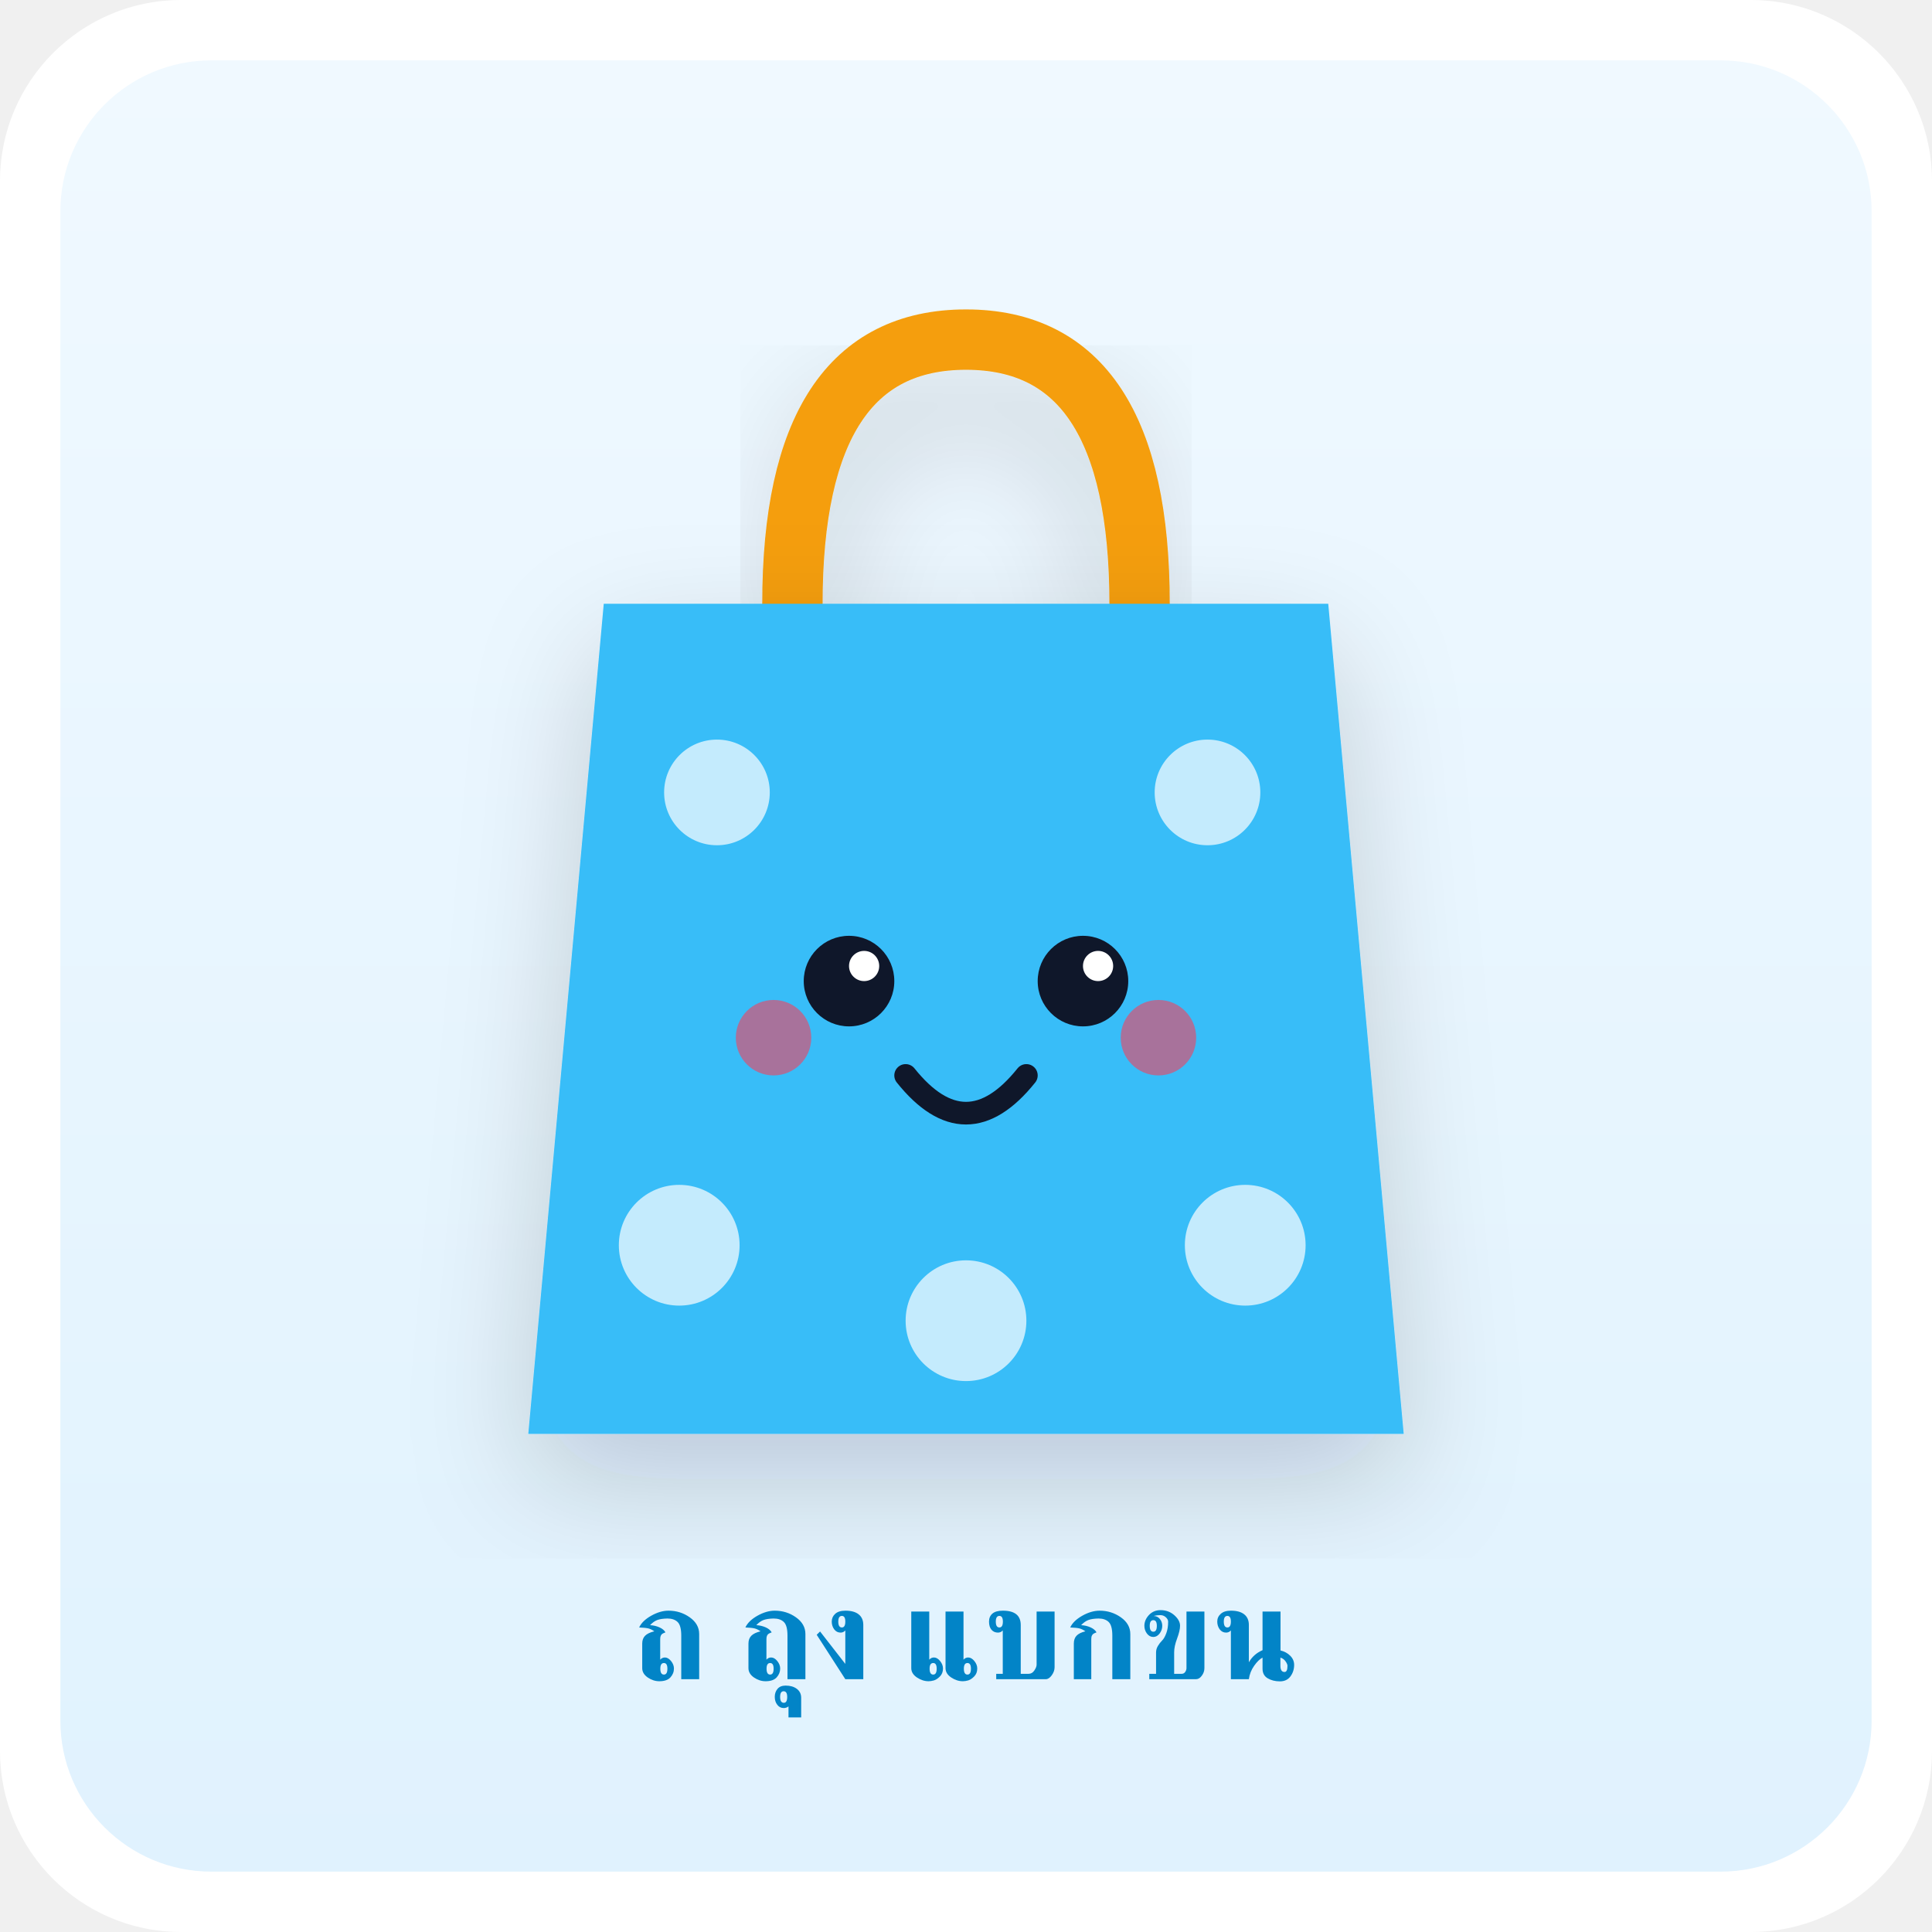
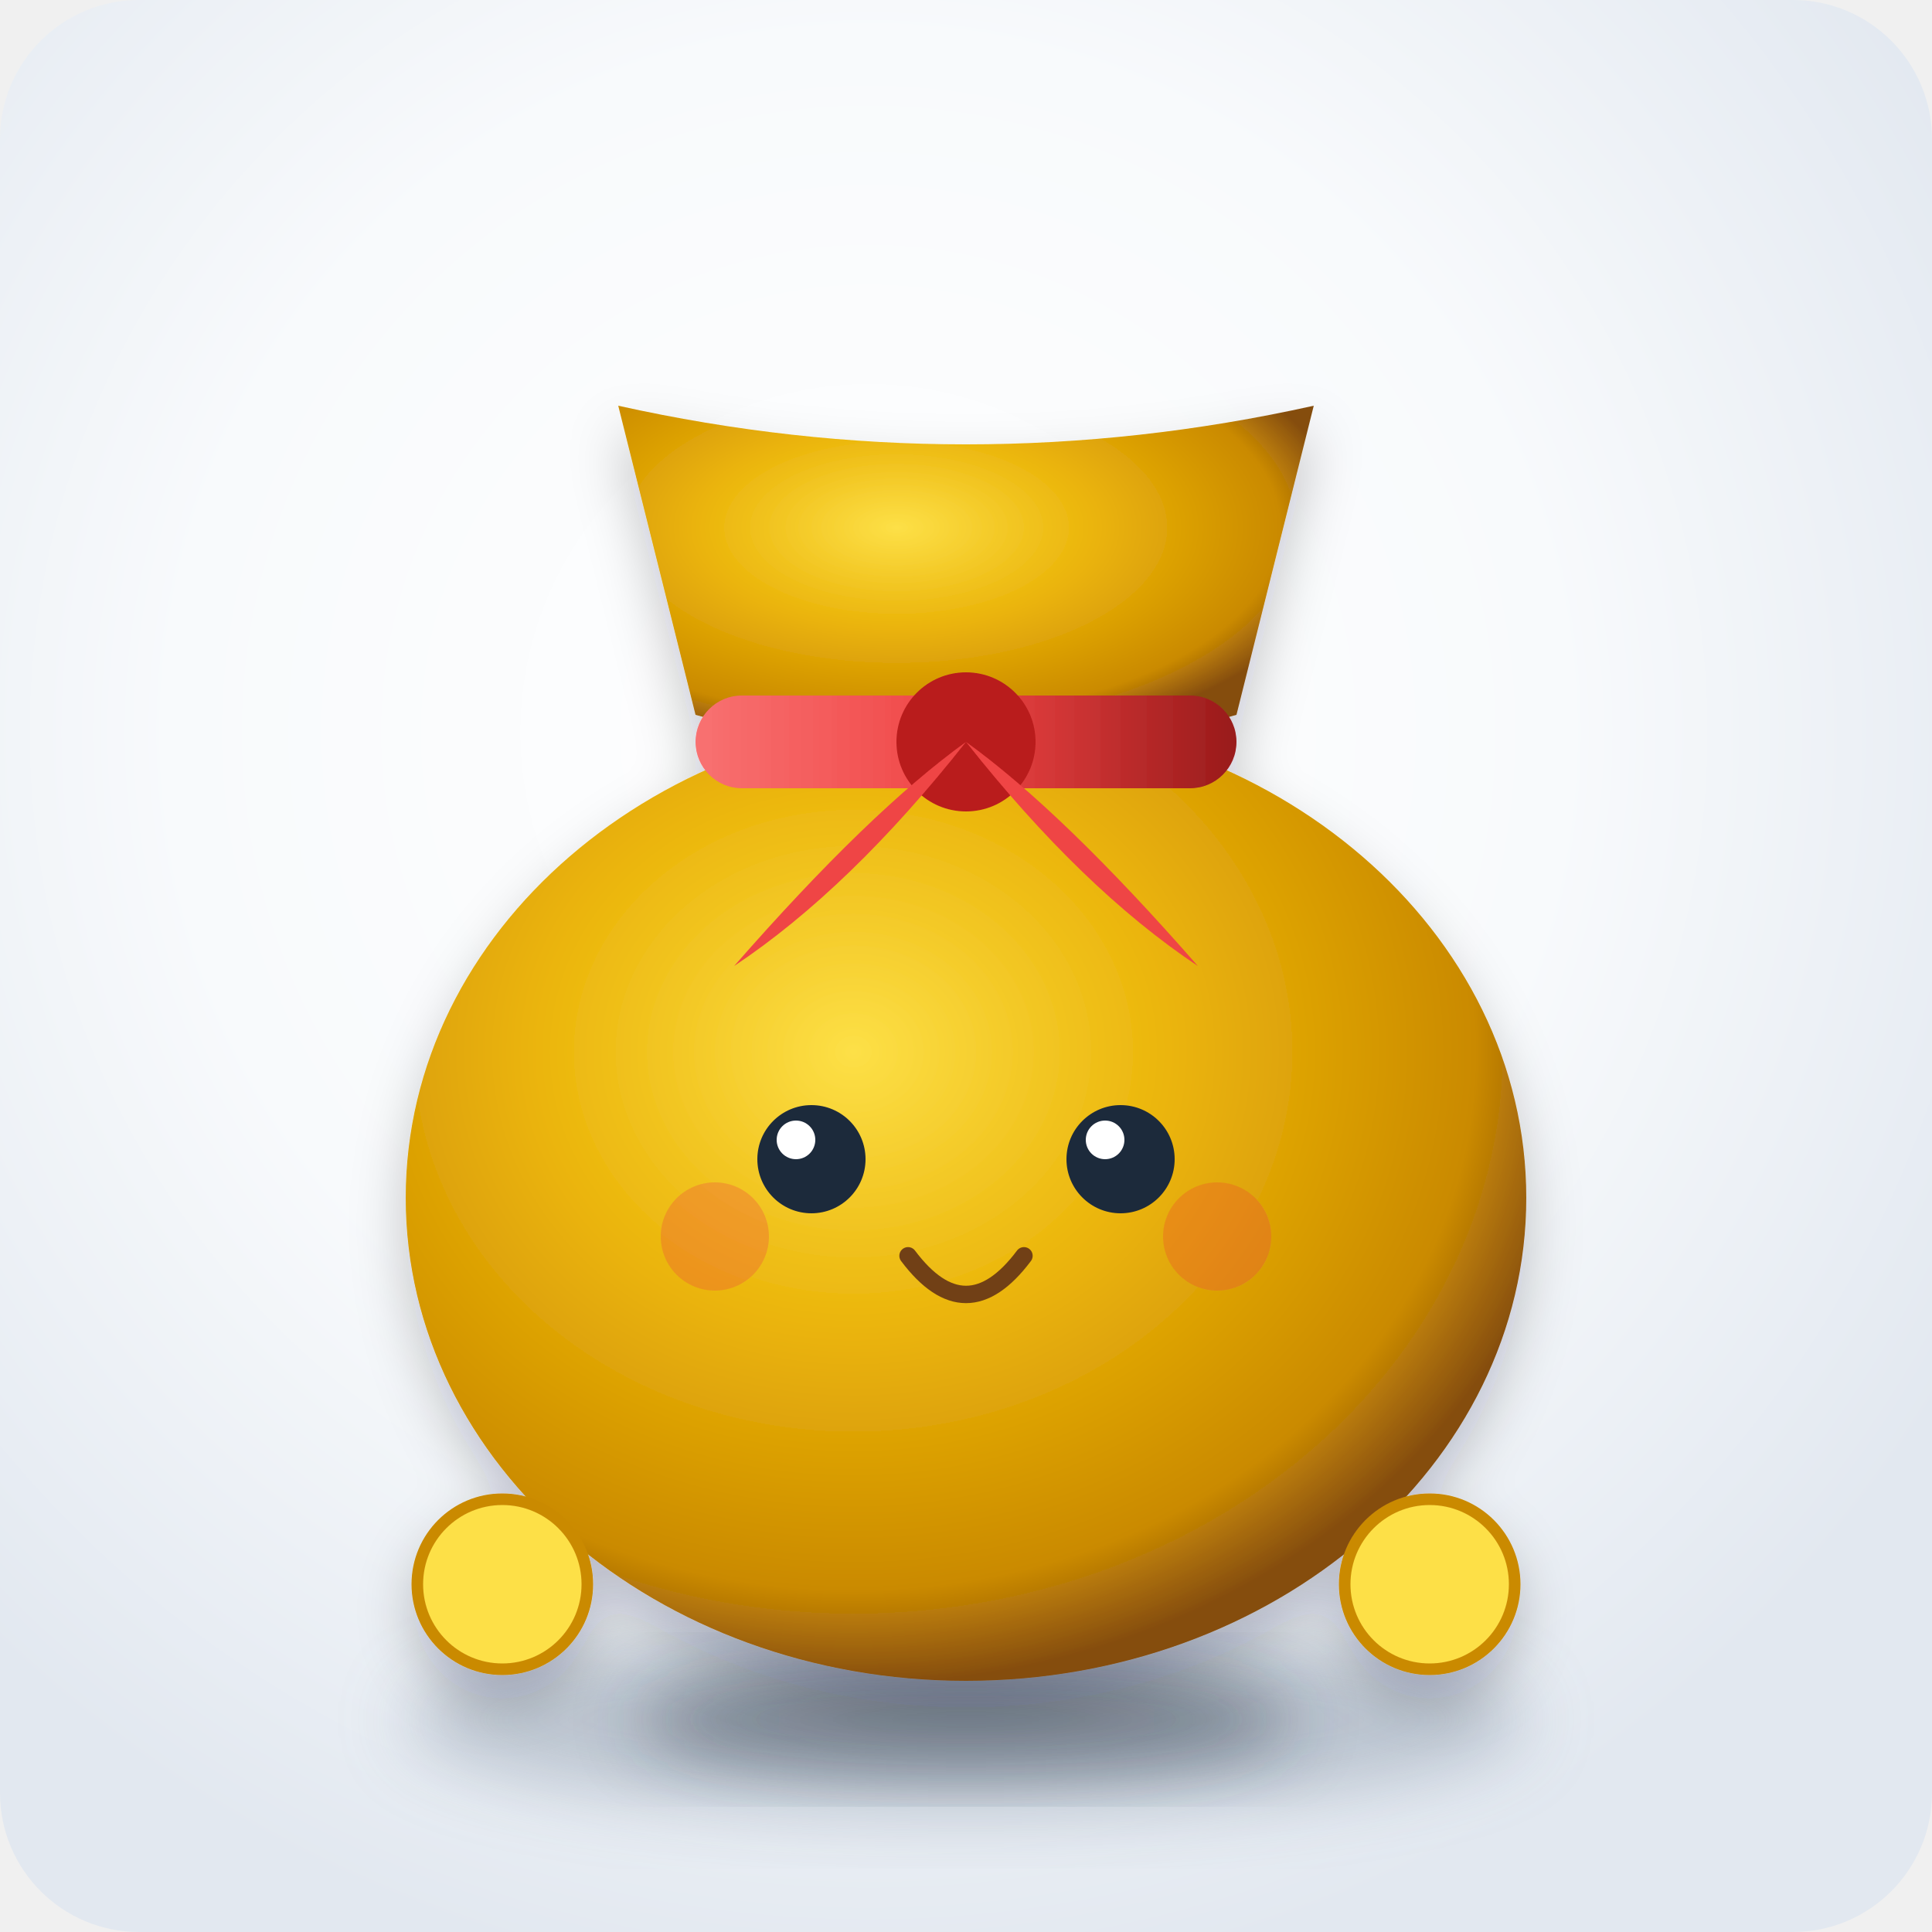
- <svg xmlns="http://www.w3.org/2000/svg" viewBox="0 0 512 512" width="100%" height="100%">
+ <svg xmlns="http://www.w3.org/2000/svg" viewBox="0 0 500 500" width="100%" height="100%">
  <defs>
-     <filter id="dropShadow" x="-15%" y="-15%" width="130%" height="130%">
-       <feDropShadow dx="0" dy="12" stdDeviation="16" flood-color="#0f172a" flood-opacity="0.18" />
+     <radialGradient id="bgGlow" cx="45%" cy="38%" r="65%">
+       <stop offset="0%" stop-color="#ffffff" />
+       <stop offset="55%" stop-color="#f8fafc" />
+       <stop offset="100%" stop-color="#e2e8f0" />
+     </radialGradient>
+     <filter id="groundShadow" x="-30%" y="-30%" width="160%" height="160%">
+       <feGaussianBlur stdDeviation="9" />
+     </filter>
+     <filter id="clayShadow" x="-25%" y="-25%" width="150%" height="150%">
+       <feDropShadow dx="0" dy="7" stdDeviation="7" flood-color="#0f172a" flood-opacity="0.22" />
    </filter>
    <filter id="softGlow" x="-20%" y="-20%" width="140%" height="140%">
-       <feGaussianBlur stdDeviation="8" result="blur" />
+       <feGaussianBlur stdDeviation="3" result="blur" />
      <feComposite in="SourceGraphic" in2="blur" operator="over" />
    </filter>
-     <linearGradient id="bgWarm" x1="0" y1="0" x2="0" y2="1">
-       <stop offset="0%" stop-color="#fffbeb" />
-       <stop offset="100%" stop-color="#fef3c7" />
-     </linearGradient>
-     <linearGradient id="bgSky" x1="0" y1="0" x2="0" y2="1">
-       <stop offset="0%" stop-color="#f0f9ff" />
-       <stop offset="100%" stop-color="#e0f2fe" />
-     </linearGradient>
-     <linearGradient id="bgRose" x1="0" y1="0" x2="0" y2="1">
-       <stop offset="0%" stop-color="#fff1f2" />
-       <stop offset="100%" stop-color="#ffe4e6" />
-     </linearGradient>
-     <linearGradient id="bgEmerald" x1="0" y1="0" x2="0" y2="1">
-       <stop offset="0%" stop-color="#ecfdf5" />
-       <stop offset="100%" stop-color="#d1fae5" />
-     </linearGradient>
-     <linearGradient id="bgPurple" x1="0" y1="0" x2="0" y2="1">
-       <stop offset="0%" stop-color="#faf5ff" />
-       <stop offset="100%" stop-color="#f3e8ff" />
+     <radialGradient id="pouchBag" cx="40%" cy="35%" r="65%">
+       <stop offset="0%" stop-color="#fde047" />
+       <stop offset="45%" stop-color="#eab308" />
+       <stop offset="85%" stop-color="#ca8a04" />
+       <stop offset="100%" stop-color="#854d0e" />
+     </radialGradient>
+     <linearGradient id="tiedRibbon" x1="0%" y1="0%" x2="100%" y2="0%">
+       <stop offset="0%" stop-color="#f87171" />
+       <stop offset="50%" stop-color="#ef4444" />
+       <stop offset="100%" stop-color="#991b1b" />
    </linearGradient>
  </defs>
-   <rect width="512" height="512" rx="48" fill="#ffffff" />
-   <rect x="16" y="16" width="480" height="480" rx="40" fill="url(#bgSky)" />
-   <path d="M 210 160 Q 210 90 256 90 Q 302 90 302 160" fill="none" stroke="#f59e0b" stroke-width="16" stroke-linecap="round" filter="url(#dropShadow)" />
-   <path d="M 160 160 L 352 160 L 372 380 L 140 380 Z" fill="#38bdf8" filter="url(#dropShadow)" />
-   <circle cx="190" cy="210" r="14" fill="#ffffff" opacity="0.7" />
-   <circle cx="320" cy="210" r="14" fill="#ffffff" opacity="0.7" />
-   <circle cx="180" cy="330" r="16" fill="#ffffff" opacity="0.7" />
-   <circle cx="330" cy="330" r="16" fill="#ffffff" opacity="0.7" />
-   <circle cx="256" cy="350" r="16" fill="#ffffff" opacity="0.7" />
-   <circle cx="225" cy="260" r="12" fill="#0f172a" />
-   <circle cx="229" cy="256" r="4" fill="#ffffff" />
-   <circle cx="287" cy="260" r="12" fill="#0f172a" />
-   <circle cx="291" cy="256" r="4" fill="#ffffff" />
-   <circle cx="205" cy="275" r="10" fill="#f43f5e" opacity="0.6" />
-   <circle cx="307" cy="275" r="10" fill="#f43f5e" opacity="0.6" />
-   <path d="M 240 285 Q 256 305 272 285" fill="none" stroke="#0f172a" stroke-width="6" stroke-linecap="round" />
-   <text x="256" y="445" font-family="'Sarabun', sans-serif" font-size="34" font-weight="bold" fill="#0284c7" text-anchor="middle">ถ ถุง แบกขน</text>
+   <rect width="500" height="500" rx="36" fill="url(#bgGlow)" />
+   <ellipse cx="250" cy="445" rx="145" ry="24" fill="#64748b" opacity="0.35" filter="url(#groundShadow)" />
+   <ellipse cx="250" cy="445" rx="85" ry="14" fill="#1e293b" opacity="0.45" filter="url(#groundShadow)" />
+   <g filter="url(#clayShadow)">
+     <ellipse cx="250" cy="310" rx="145" ry="125" fill="url(#pouchBag)" />
+     <path d="M 180 185 Q 250 205 320 185 L 340 105 Q 250 125 160 105 Z" fill="url(#pouchBag)" />
+     <rect x="180" y="180" width="140" height="24" rx="12" fill="url(#tiedRibbon)" />
+     <circle cx="250" cy="192" r="18" fill="#b91c1c" />
+     <path d="M 250 192 Q 220 230 190 250 Q 225 210 250 192 Z" fill="#ef4444" />
+     <path d="M 250 192 Q 280 230 310 250 Q 275 210 250 192 Z" fill="#ef4444" />
+     <circle cx="210" cy="300" r="14" fill="#1e293b" />
+     <circle cx="290" cy="300" r="14" fill="#1e293b" />
+     <circle cx="206" cy="295" r="5" fill="#ffffff" />
+     <circle cx="286" cy="295" r="5" fill="#ffffff" />
+     <circle cx="185" cy="320" r="14" fill="#ef4444" opacity="0.3" />
+     <circle cx="315" cy="320" r="14" fill="#ef4444" opacity="0.3" />
+     <path d="M 235 325 Q 250 345 265 325" fill="none" stroke="#713f12" stroke-width="4.5" stroke-linecap="round" />
+     <circle cx="130" cy="410" r="22" fill="#fde047" stroke="#ca8a04" stroke-width="3" />
+     <circle cx="370" cy="410" r="22" fill="#fde047" stroke="#ca8a04" stroke-width="3" />
+   </g>
</svg>
